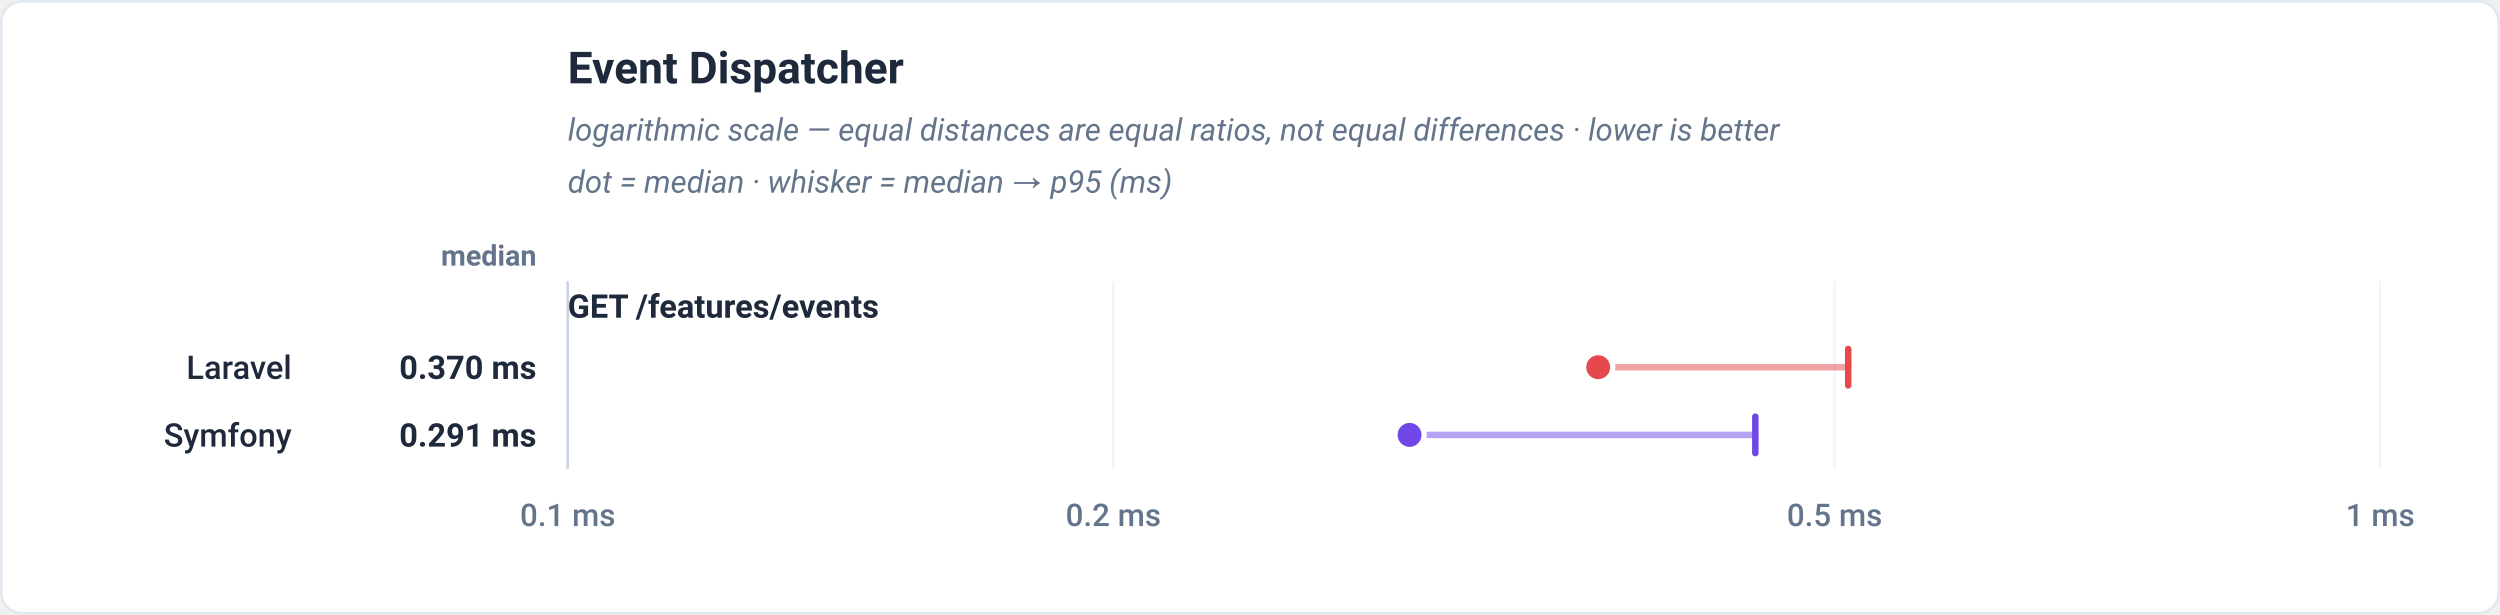
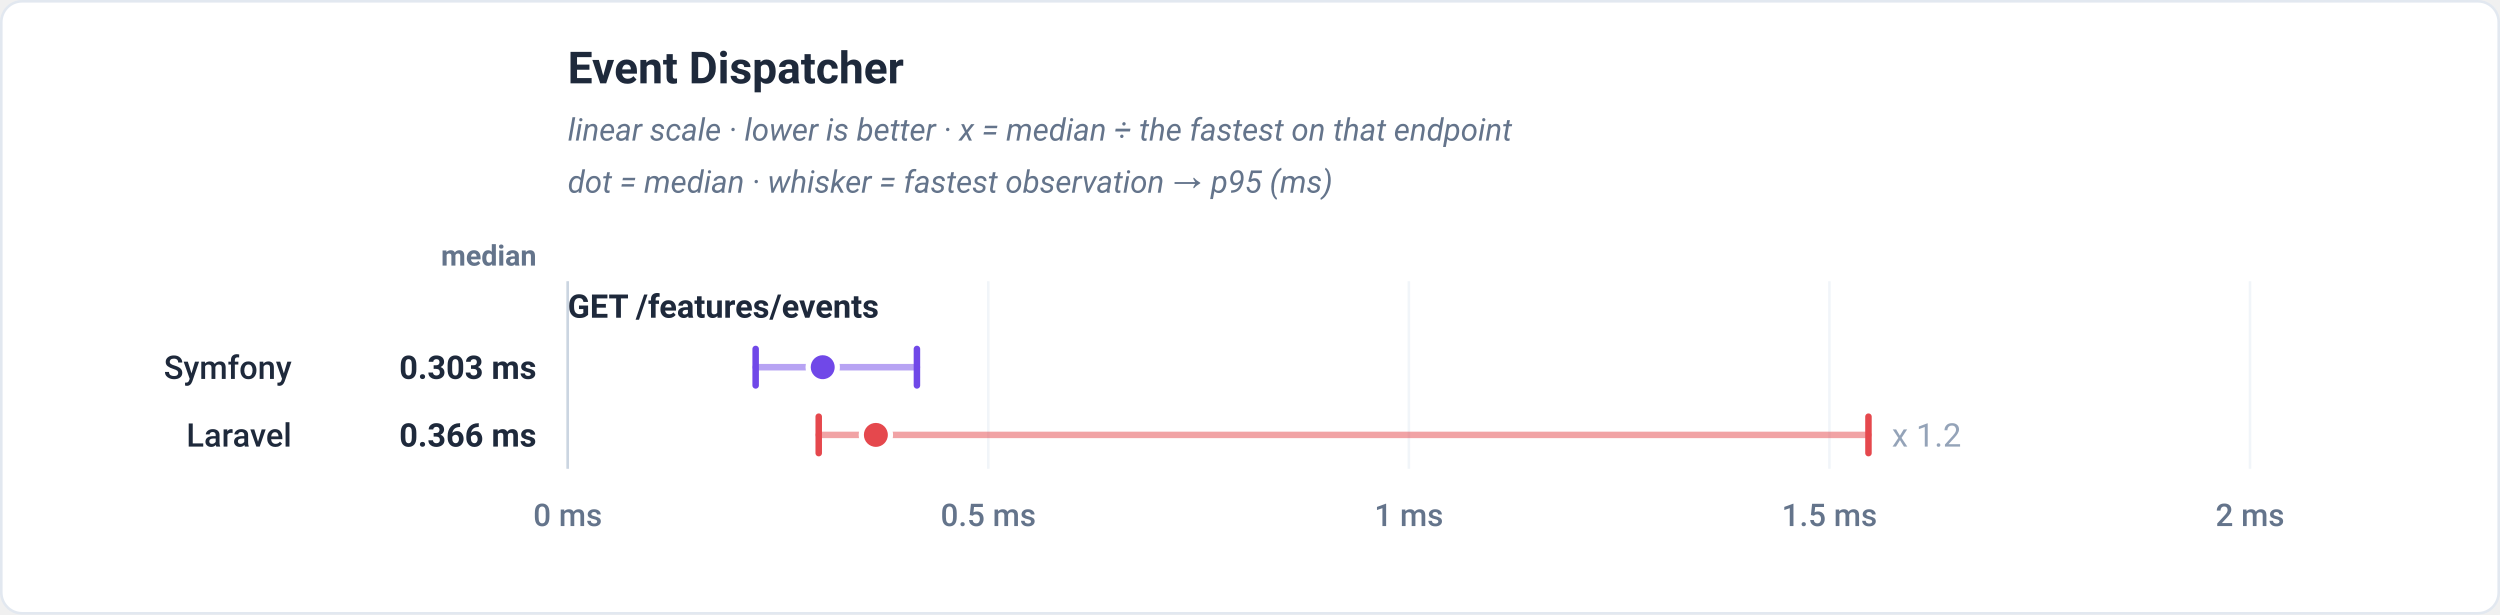
<svg xmlns="http://www.w3.org/2000/svg" viewBox="0 0 960 236" width="960" height="236" role="img" font-family="-apple-system,BlinkMacSystemFont,'Segoe UI',Roboto,Helvetica,Arial,sans-serif">
  <rect x="0.5" y="0.5" width="959" height="235" rx="8" fill="#ffffff" stroke="#e2e8f0" />
  <text x="218" y="32" font-family="-apple-system,BlinkMacSystemFont,'Segoe UI',Roboto,Helvetica,Arial,sans-serif" font-size="17" font-weight="700" fill="#1e293b" text-anchor="start">Event Dispatcher</text>
-   <text x="218" y="54" font-family="-apple-system,BlinkMacSystemFont,'Segoe UI',Roboto,Helvetica,Arial,sans-serif" font-size="12" font-weight="400" fill="#64748b" text-anchor="start" font-style="italic">logarithmic scale — equal distances are equal ratios, not equal differences · lower is better</text>
-   <text x="218" y="74" font-family="-apple-system,BlinkMacSystemFont,'Segoe UI',Roboto,Helvetica,Arial,sans-serif" font-size="12" font-weight="400" fill="#64748b" text-anchor="start" font-style="italic">dot = median · whisker = median → p95 (ms)</text>
+   <text x="218" y="54" font-family="-apple-system,BlinkMacSystemFont,'Segoe UI',Roboto,Helvetica,Arial,sans-serif" font-size="12" font-weight="400" fill="#64748b" text-anchor="start" font-style="italic">linear scale · lower is better · x = median ÷ the fastest on that endpoint</text>
+   <text x="218" y="74" font-family="-apple-system,BlinkMacSystemFont,'Segoe UI',Roboto,Helvetica,Arial,sans-serif" font-size="12" font-weight="400" fill="#64748b" text-anchor="start" font-style="italic">dot = median · whisker = fastest observation → p95 (ms)</text>
  <text x="206" y="102" font-family="-apple-system,BlinkMacSystemFont,'Segoe UI',Roboto,Helvetica,Arial,sans-serif" font-size="11" font-weight="600" fill="#64748b" text-anchor="end">median</text>
  <line x1="218" y1="108" x2="218" y2="180" stroke="#f1f5f9" stroke-width="1" />
-   <text x="218" y="202" font-family="-apple-system,BlinkMacSystemFont,'Segoe UI',Roboto,Helvetica,Arial,sans-serif" font-size="12" font-weight="500" fill="#64748b" text-anchor="middle">0.1 ms</text>
-   <line x1="427.52" y1="108" x2="427.52" y2="180" stroke="#f1f5f9" stroke-width="1" />
-   <text x="427.52" y="202" font-family="-apple-system,BlinkMacSystemFont,'Segoe UI',Roboto,Helvetica,Arial,sans-serif" font-size="12" font-weight="500" fill="#64748b" text-anchor="middle">0.2 ms</text>
-   <line x1="704.48" y1="108" x2="704.48" y2="180" stroke="#f1f5f9" stroke-width="1" />
-   <text x="704.48" y="202" font-family="-apple-system,BlinkMacSystemFont,'Segoe UI',Roboto,Helvetica,Arial,sans-serif" font-size="12" font-weight="500" fill="#64748b" text-anchor="middle">0.5 ms</text>
-   <line x1="914" y1="108" x2="914" y2="180" stroke="#f1f5f9" stroke-width="1" />
-   <text x="914" y="202" font-family="-apple-system,BlinkMacSystemFont,'Segoe UI',Roboto,Helvetica,Arial,sans-serif" font-size="12" font-weight="500" fill="#64748b" text-anchor="middle">1 ms</text>
+   <text x="218" y="202" font-family="-apple-system,BlinkMacSystemFont,'Segoe UI',Roboto,Helvetica,Arial,sans-serif" font-size="12" font-weight="500" fill="#64748b" text-anchor="middle">0 ms</text>
+   <line x1="379.5" y1="108" x2="379.5" y2="180" stroke="#f1f5f9" stroke-width="1" />
+   <text x="379.5" y="202" font-family="-apple-system,BlinkMacSystemFont,'Segoe UI',Roboto,Helvetica,Arial,sans-serif" font-size="12" font-weight="500" fill="#64748b" text-anchor="middle">0.5 ms</text>
+   <line x1="541" y1="108" x2="541" y2="180" stroke="#f1f5f9" stroke-width="1" />
+   <text x="541" y="202" font-family="-apple-system,BlinkMacSystemFont,'Segoe UI',Roboto,Helvetica,Arial,sans-serif" font-size="12" font-weight="500" fill="#64748b" text-anchor="middle">1 ms</text>
+   <line x1="702.5" y1="108" x2="702.5" y2="180" stroke="#f1f5f9" stroke-width="1" />
+   <text x="702.5" y="202" font-family="-apple-system,BlinkMacSystemFont,'Segoe UI',Roboto,Helvetica,Arial,sans-serif" font-size="12" font-weight="500" fill="#64748b" text-anchor="middle">1.5 ms</text>
+   <line x1="864" y1="108" x2="864" y2="180" stroke="#f1f5f9" stroke-width="1" />
+   <text x="864" y="202" font-family="-apple-system,BlinkMacSystemFont,'Segoe UI',Roboto,Helvetica,Arial,sans-serif" font-size="12" font-weight="500" fill="#64748b" text-anchor="middle">2 ms</text>
  <line x1="218" y1="108" x2="218" y2="180" stroke="#cbd5e1" stroke-width="1" />
  <text x="218" y="122" font-family="-apple-system,BlinkMacSystemFont,'Segoe UI',Roboto,Helvetica,Arial,sans-serif" font-size="12.5" font-weight="700" fill="#1e293b" text-anchor="start">GET /features/events</text>
-   <line x1="613.71" y1="141" x2="709.71" y2="141" stroke="#e5484d" stroke-width="2.5" stroke-linecap="round" stroke-opacity="0.5" />
-   <line x1="709.71" y1="134" x2="709.71" y2="148" stroke="#e5484d" stroke-width="2.5" stroke-linecap="round" />
-   <circle cx="613.71" cy="141" r="5.6" fill="#e5484d" stroke="#ffffff" stroke-width="2" />
-   <text x="112" y="145.5" font-family="-apple-system,BlinkMacSystemFont,'Segoe UI',Roboto,Helvetica,Arial,sans-serif" font-size="12.5" font-weight="500" fill="#1e293b" text-anchor="end">Laravel</text>
-   <text x="206" y="145.5" font-family="-apple-system,BlinkMacSystemFont,'Segoe UI',Roboto,Helvetica,Arial,sans-serif" font-size="12.5" font-weight="700" fill="#1e293b" text-anchor="end">0.370 ms</text>
-   <line x1="541.27" y1="167" x2="674.04" y2="167" stroke="#7048e8" stroke-width="2.5" stroke-linecap="round" stroke-opacity="0.5" />
-   <line x1="674.04" y1="160" x2="674.04" y2="174" stroke="#7048e8" stroke-width="2.5" stroke-linecap="round" />
-   <circle cx="541.27" cy="167" r="5.6" fill="#7048e8" stroke="#ffffff" stroke-width="2" />
-   <text x="112" y="171.5" font-family="-apple-system,BlinkMacSystemFont,'Segoe UI',Roboto,Helvetica,Arial,sans-serif" font-size="12.5" font-weight="500" fill="#1e293b" text-anchor="end">Symfony</text>
-   <text x="206" y="171.5" font-family="-apple-system,BlinkMacSystemFont,'Segoe UI',Roboto,Helvetica,Arial,sans-serif" font-size="12.5" font-weight="700" fill="#1e293b" text-anchor="end">0.291 ms</text>
+   <line x1="290.17" y1="141" x2="352.1" y2="141" stroke="#7048e8" stroke-width="2.5" stroke-linecap="round" stroke-opacity="0.5" />
+   <line x1="290.17" y1="134" x2="290.17" y2="148" stroke="#7048e8" stroke-width="2.5" stroke-linecap="round" />
+   <line x1="352.1" y1="134" x2="352.1" y2="148" stroke="#7048e8" stroke-width="2.5" stroke-linecap="round" />
+   <circle cx="315.92" cy="141" r="5.6" fill="#7048e8" stroke="#ffffff" stroke-width="2" />
+   <text x="112" y="145.5" font-family="-apple-system,BlinkMacSystemFont,'Segoe UI',Roboto,Helvetica,Arial,sans-serif" font-size="12.5" font-weight="500" fill="#1e293b" text-anchor="end">Symfony</text>
+   <text x="206" y="145.5" font-family="-apple-system,BlinkMacSystemFont,'Segoe UI',Roboto,Helvetica,Arial,sans-serif" font-size="12.5" font-weight="700" fill="#1e293b" text-anchor="end">0.303 ms</text>
+   <line x1="314.39" y1="167" x2="717.49" y2="167" stroke="#e5484d" stroke-width="2.5" stroke-linecap="round" stroke-opacity="0.5" />
+   <line x1="314.39" y1="160" x2="314.39" y2="174" stroke="#e5484d" stroke-width="2.5" stroke-linecap="round" />
+   <line x1="717.49" y1="160" x2="717.49" y2="174" stroke="#e5484d" stroke-width="2.5" stroke-linecap="round" />
+   <circle cx="336.33" cy="167" r="5.6" fill="#e5484d" stroke="#ffffff" stroke-width="2" />
+   <text x="726.49" y="171.5" font-family="-apple-system,BlinkMacSystemFont,'Segoe UI',Roboto,Helvetica,Arial,sans-serif" font-size="12.5" font-weight="400" fill="#94a3b8" text-anchor="start" stroke="#ffffff" stroke-width="3" paint-order="stroke" stroke-linejoin="round">x 1.2</text>
+   <text x="112" y="171.5" font-family="-apple-system,BlinkMacSystemFont,'Segoe UI',Roboto,Helvetica,Arial,sans-serif" font-size="12.5" font-weight="500" fill="#1e293b" text-anchor="end">Laravel</text>
+   <text x="206" y="171.5" font-family="-apple-system,BlinkMacSystemFont,'Segoe UI',Roboto,Helvetica,Arial,sans-serif" font-size="12.5" font-weight="700" fill="#1e293b" text-anchor="end">0.366 ms</text>
</svg>
